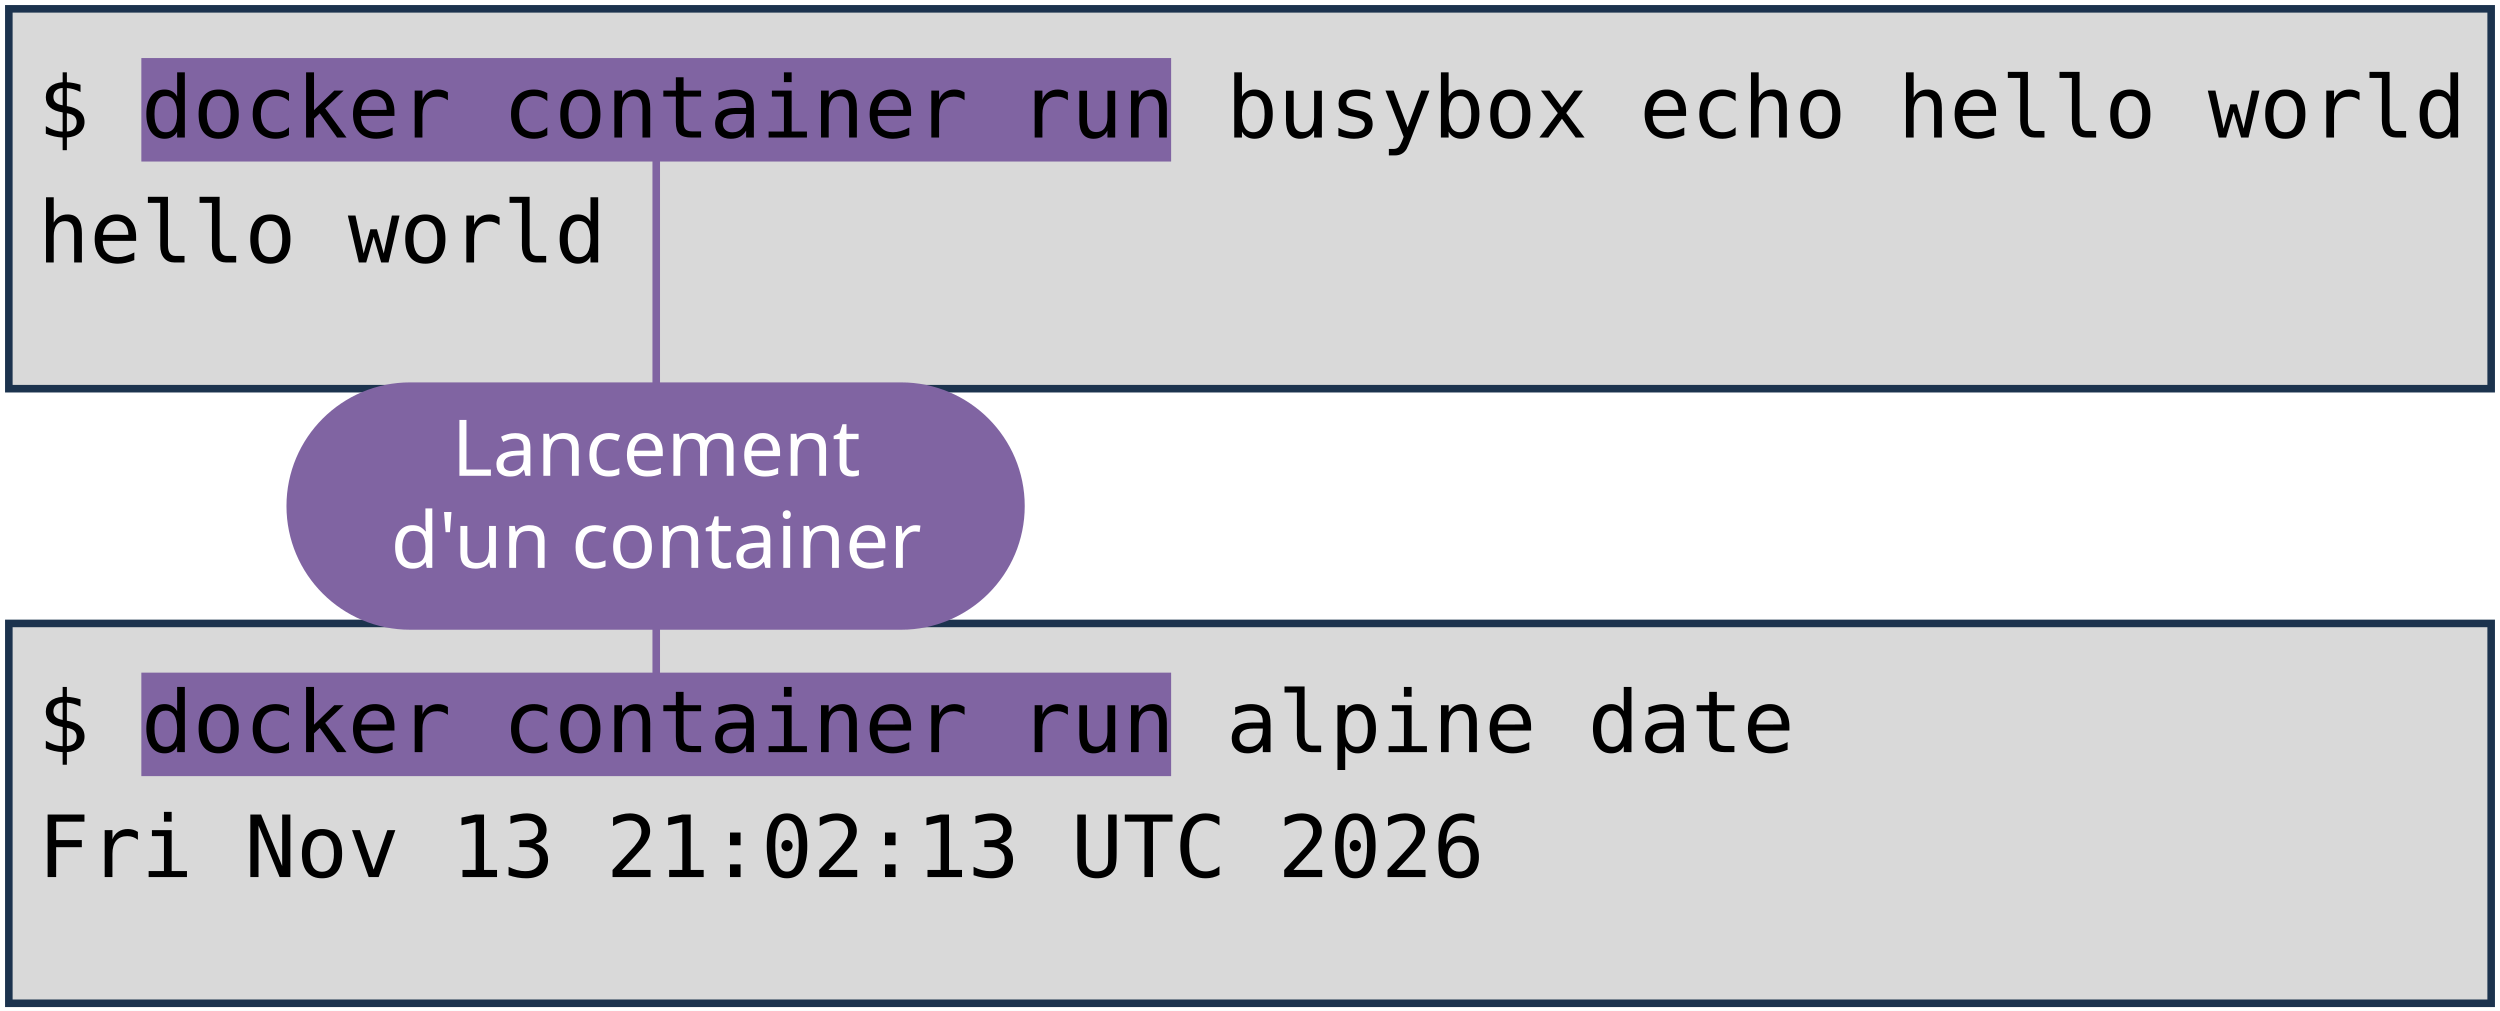
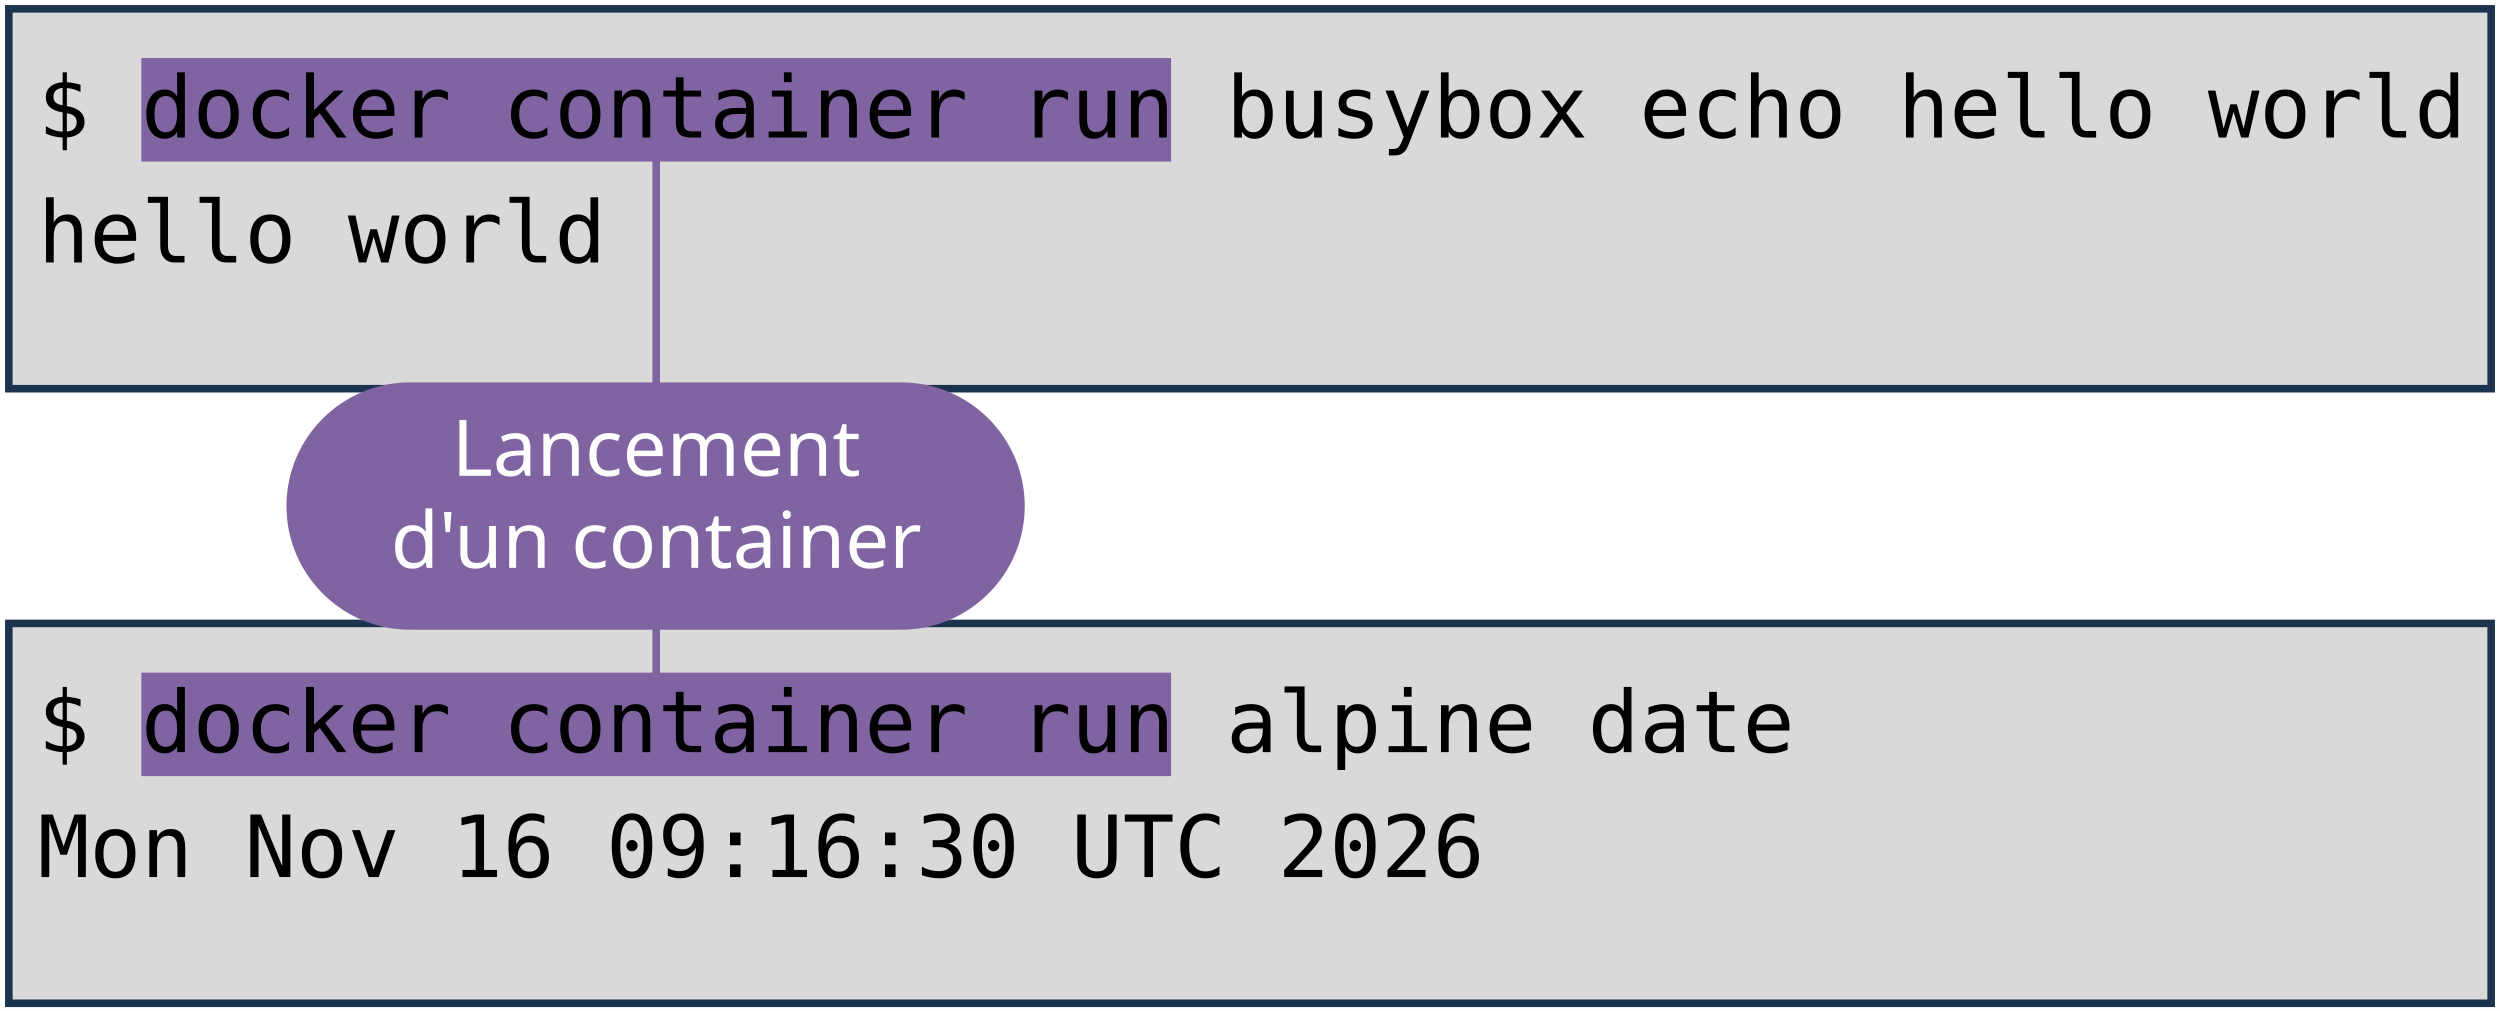
<svg xmlns="http://www.w3.org/2000/svg" viewBox="0 0 1981 801" width="1981" height="801" role="img" aria-label="Deux terminaux : docker container run busybox echo hello world, et docker container run alpine date. Annotations : lancement d'un container, image, commande lancée.">
  <style>
    .code { font-family: "DejaVu Sans Mono", Menlo, Consolas, monospace; font-size: 68px; fill: #000000; }
    .pill { font-family: "Trebuchet MS", "Century Gothic", Verdana, sans-serif; font-size: 62px; text-anchor: middle; }
  </style>
  <rect width="1981" height="801" fill="#FFFFFF" />
  <rect x="7" y="7" width="1967" height="301" fill="#D9D9D9" stroke="#1C334E" stroke-width="6" />
  <rect x="7" y="494" width="1967" height="301" fill="#D9D9D9" stroke="#1C334E" stroke-width="6" />
  <rect x="112" y="46" width="816" height="82" fill="#8064A2" />
  <rect x="112" y="533" width="816" height="82" fill="#8064A2" />
  <text x="30" y="109" class="code" xml:space="preserve">$ docker container run busybox echo hello world</text>
  <text x="30" y="208" class="code" xml:space="preserve">hello world</text>
  <text x="30" y="596" class="code" xml:space="preserve">$ docker container run alpine date</text>
-   <text x="30" y="695" class="code" xml:space="preserve">Fri Nov 13 21:02:13 UTC 2026</text>
+   <text x="30" y="695" class="code" xml:space="preserve">Mon Nov 16 09:16:30 UTC 2026</text>
  <path d="M 520 401 L 520 128" stroke="#8064A2" stroke-width="6" fill="none" stroke-linecap="round" />
  <path d="M 520 401 L 520 533" stroke="#8064A2" stroke-width="6" fill="none" stroke-linecap="round" />
  <rect x="227" y="303" width="585" height="196" rx="98" fill="#8064A2" />
  <text x="520" y="377" class="pill" fill="#FFFFFF">Lancement</text>
  <text x="520" y="450" class="pill" fill="#FFFFFF">d'un container</text>
</svg>
